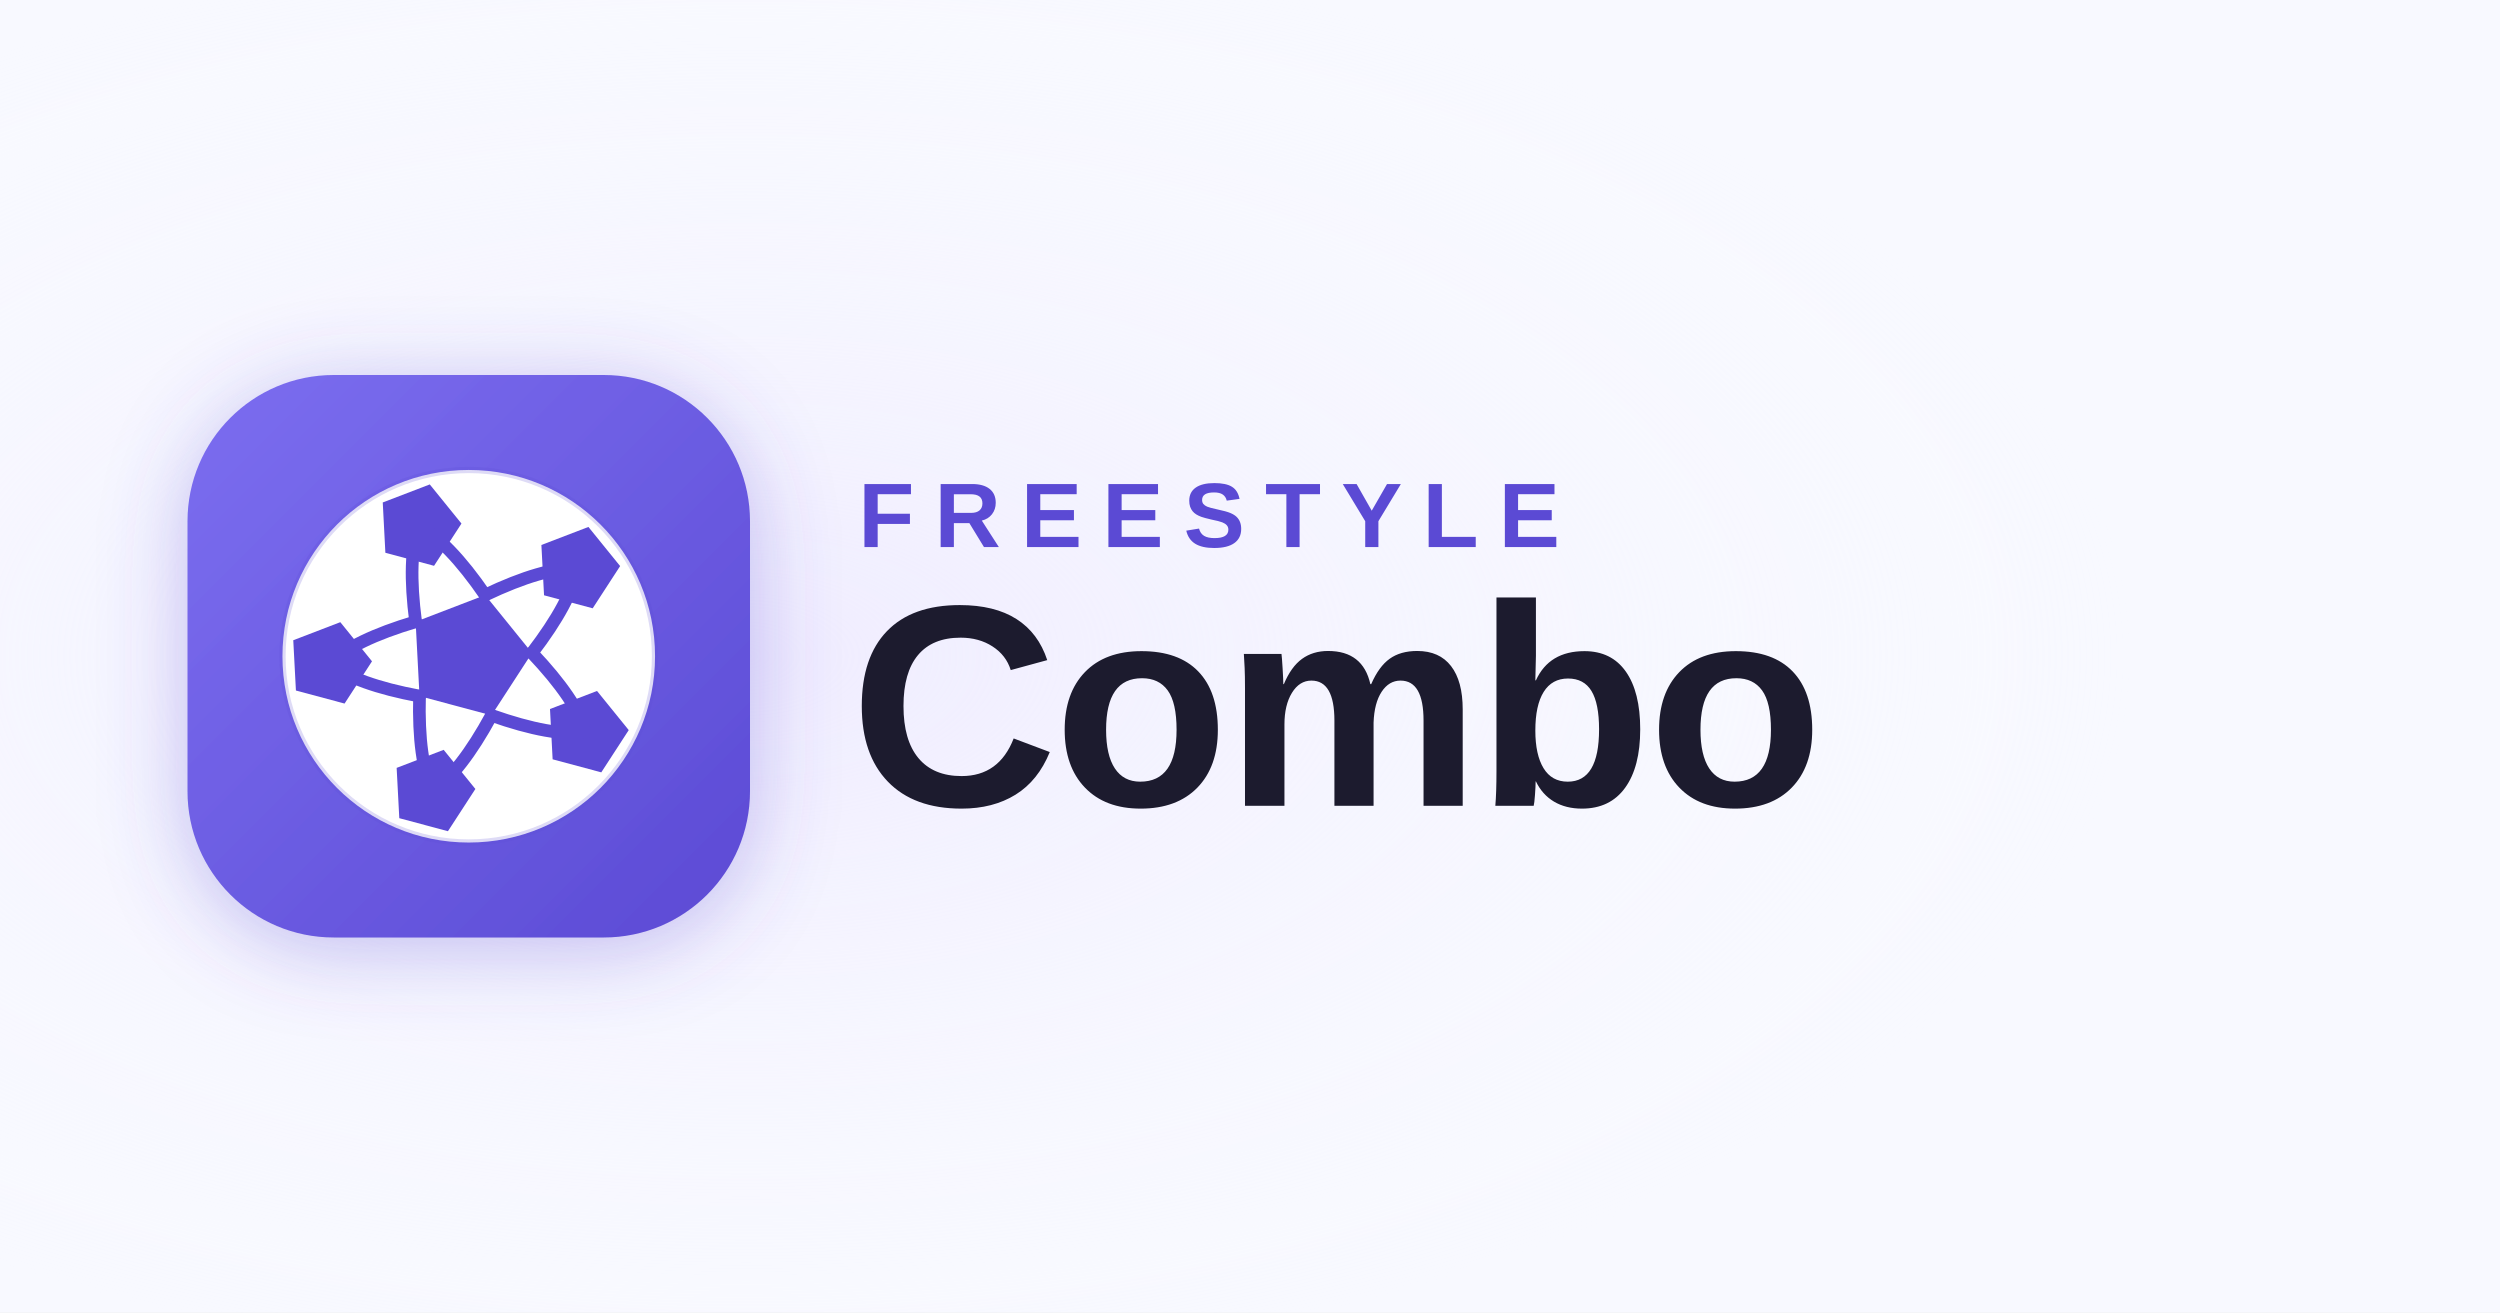
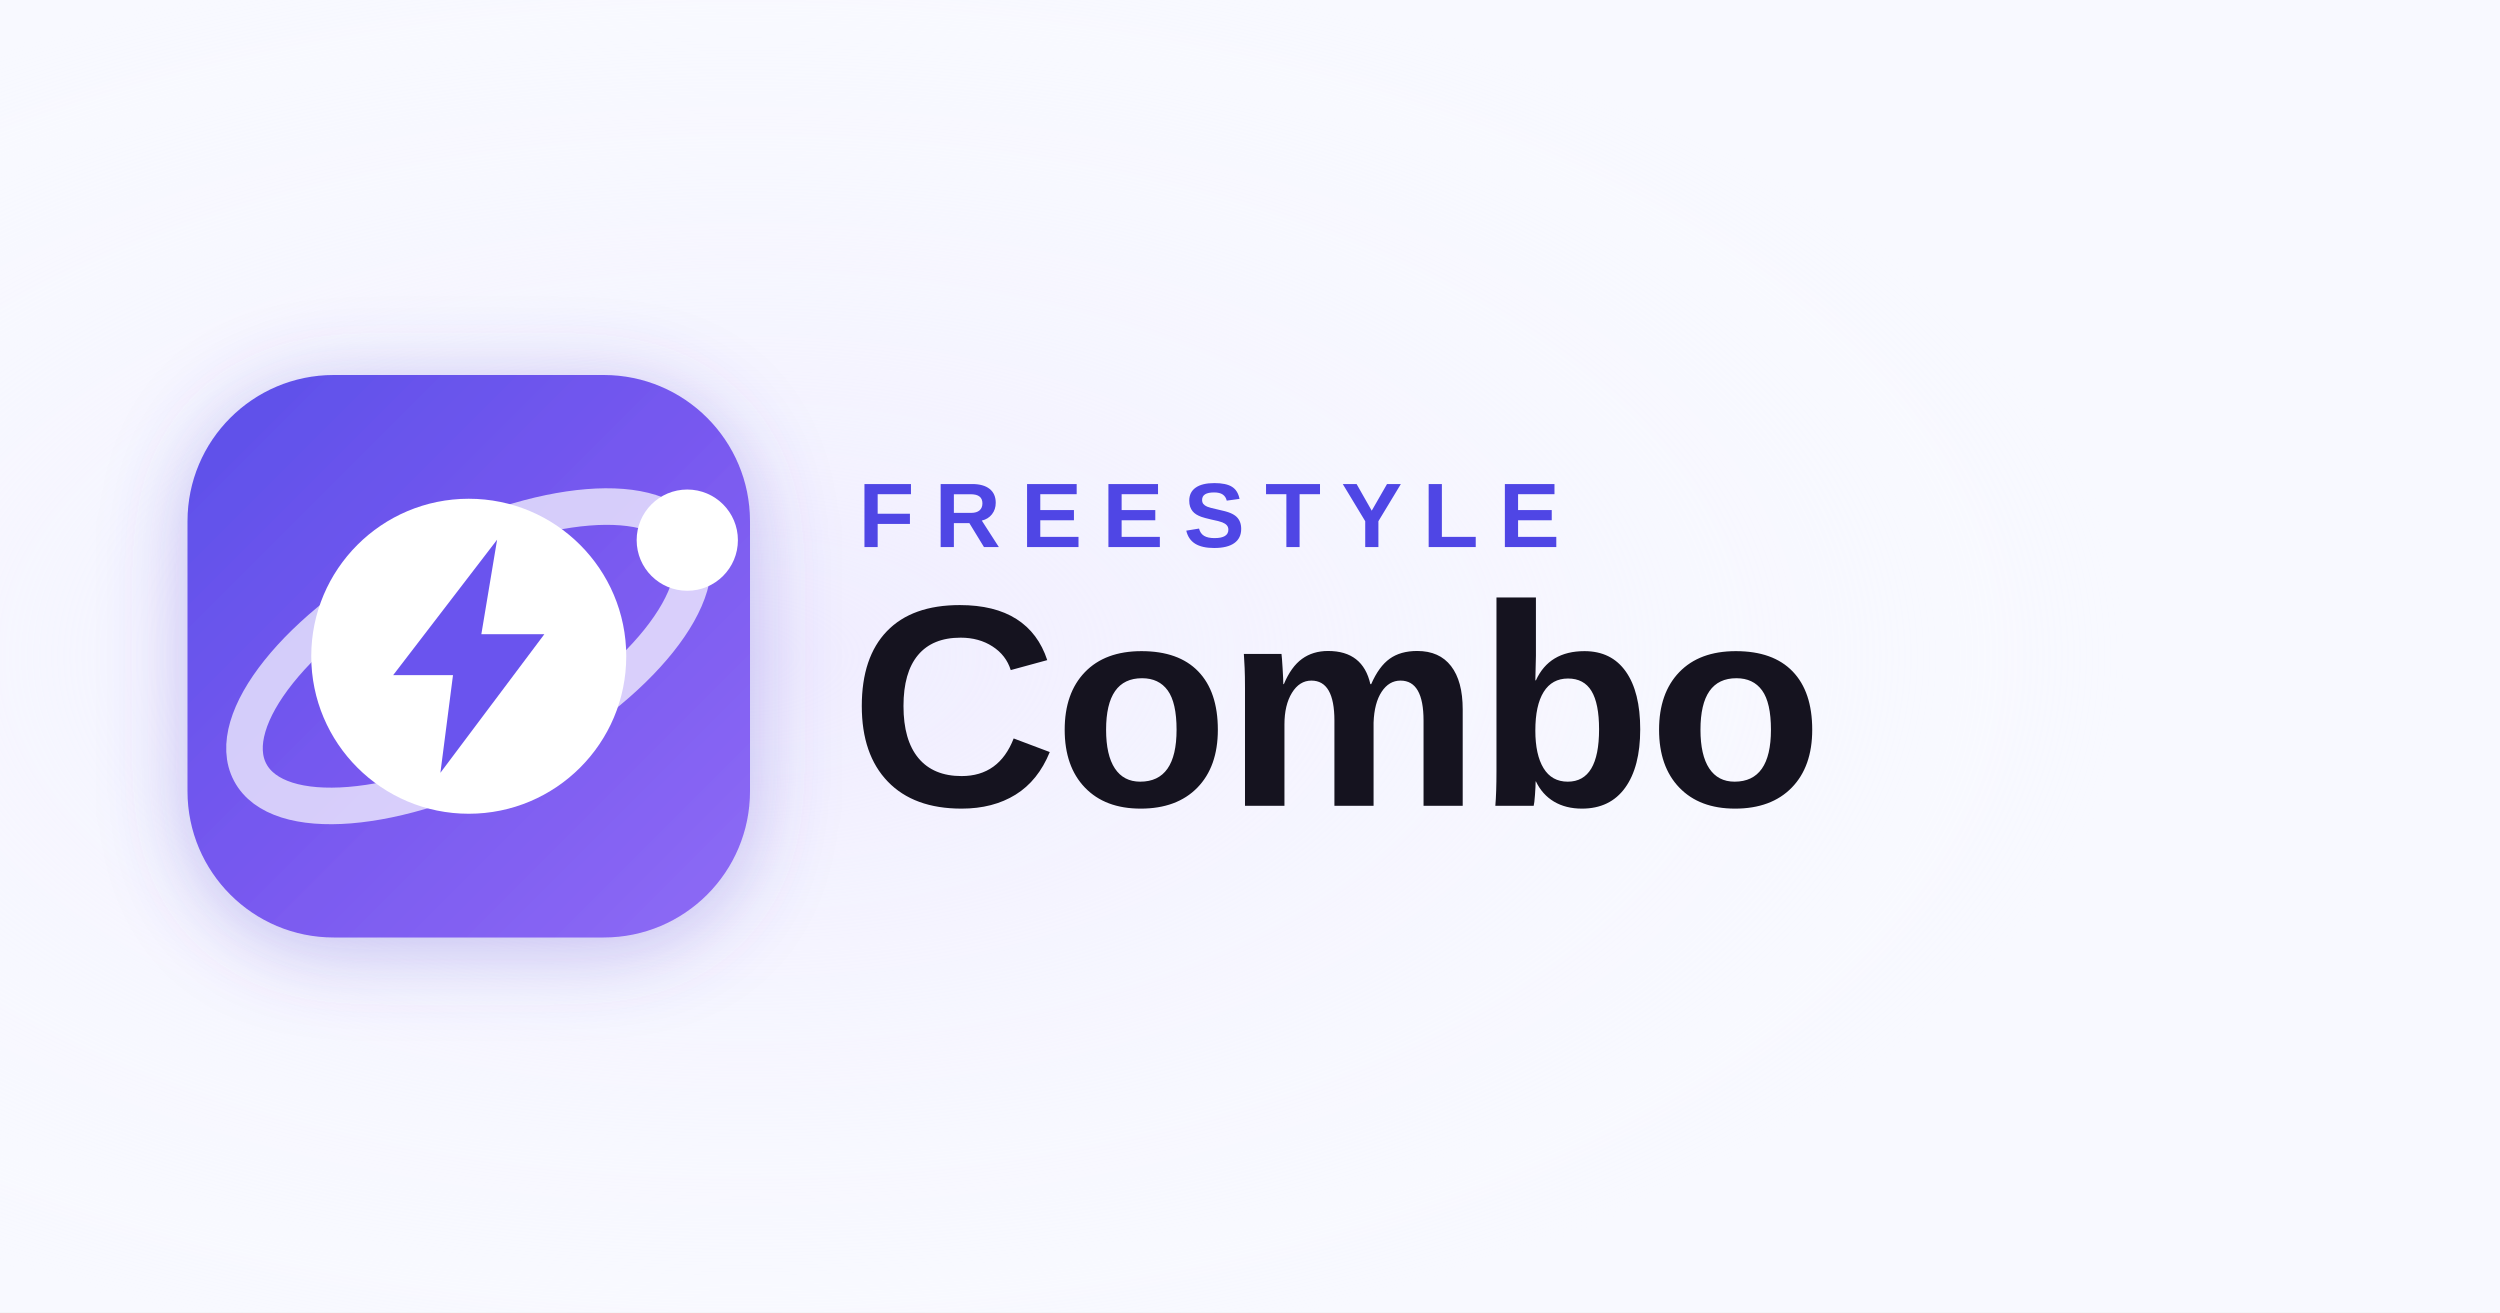
<svg xmlns="http://www.w3.org/2000/svg" viewBox="0 0 1200 630" width="1200" height="630">
  <defs>
    <linearGradient id="icon-bg" x1="0%" y1="0%" x2="100%" y2="100%">
-       <stop offset="0%" stop-color="#7C6EF0" />
-       <stop offset="100%" stop-color="#5B4AD4" />
+       <stop offset="0%" stop-color="#5B4FE9" />
+       <stop offset="55%" stop-color="#7A5AF0" />
+       <stop offset="100%" stop-color="#8E6BF5" />
    </linearGradient>
    <radialGradient id="glow" cx="30%" cy="50%" r="55%">
      <stop offset="0%" stop-color="#EEEAFF" stop-opacity="0.9" />
      <stop offset="100%" stop-color="#F8F9FF" stop-opacity="0" />
    </radialGradient>
-     <clipPath id="ball-clip">
-       <circle cx="97.20" cy="97.20" r="89.42" />
-     </clipPath>
  </defs>
  <rect width="1200" height="630" fill="#F8F9FF" />
  <rect width="1200" height="630" fill="url(#glow)" />
  <rect x="90" y="180" width="270" height="270" rx="70.2" fill="url(#icon-bg)" filter="drop-shadow(0 6px 20px #5B4AD455)" />
-   <g transform="translate(127.80, 217.80)">
-     <circle cx="97.20" cy="97.20" r="89.42" fill="white" />
-     <g clip-path="url(#ball-clip)">
-       <polygon points="154.64,35.13 169.86,53.92 156.69,74.19 133.34,67.94 132.07,43.79" fill="#5B4AD4" />
-       <polygon points="173.99,132.65 160.82,152.93 137.46,146.67 136.20,122.53 158.77,113.86" fill="#5B4AD4" />
-       <polygon points="87.21,181.18 63.86,174.93 62.59,150.78 85.16,142.12 100.38,160.91" fill="#5B4AD4" />
-       <polygon points="14.24,113.65 12.97,89.51 35.55,80.84 50.76,99.63 37.59,119.91" fill="#5B4AD4" />
-       <polygon points="55.92,23.38 78.49,14.72 93.70,33.51 80.54,53.79 57.18,47.53" fill="#5B4AD4" />
-       <polygon points="105.07,67.83 127.56,95.61 108.10,125.58 73.57,116.33 71.70,80.64" fill="#5B4AD4" />
-       <g fill="none">
-         <path d="M105.07,67.83 Q132.94,54.56 149.32,54.99" stroke="#5B4AD4" stroke-width="6.08" stroke-linecap="round" />
-         <path d="M105.07,67.83 Q87.57,42.40 73.16,34.59" stroke="#5B4AD4" stroke-width="6.08" stroke-linecap="round" />
-         <path d="M127.56,95.61 Q148.80,118.01 153.45,133.73" stroke="#5B4AD4" stroke-width="6.08" stroke-linecap="round" />
-         <path d="M127.56,95.61 Q146.34,71.11 149.32,54.99" stroke="#5B4AD4" stroke-width="6.08" stroke-linecap="round" />
-         <path d="M108.10,125.58 Q93.35,152.70 79.84,161.98" stroke="#5B4AD4" stroke-width="6.08" stroke-linecap="round" />
-         <path d="M108.10,125.58 Q137.20,135.87 153.45,133.73" stroke="#5B4AD4" stroke-width="6.08" stroke-linecap="round" />
-         <path d="M73.57,116.33 Q43.22,110.69 30.22,100.71" stroke="#5B4AD4" stroke-width="6.08" stroke-linecap="round" />
-         <path d="M73.57,116.33 Q72.78,147.19 79.84,161.98" stroke="#5B4AD4" stroke-width="6.08" stroke-linecap="round" />
-         <path d="M71.70,80.64 Q67.69,50.03 73.16,34.59" stroke="#5B4AD4" stroke-width="6.08" stroke-linecap="round" />
-         <path d="M71.70,80.64 Q42.11,89.43 30.22,100.71" stroke="#5B4AD4" stroke-width="6.08" stroke-linecap="round" />
-       </g>
-     </g>
-     <circle cx="97.20" cy="97.20" r="89.42" fill="none" stroke="#5B4AD4" stroke-width="3.04" opacity="0.2" />
+   <g transform="translate(90, 180) scale(2.7)">
+     <ellipse cx="50" cy="50" rx="44" ry="19" transform="rotate(-28 50 50)" fill="none" stroke="#fff" stroke-width="6.5" opacity=".7" />
+     <circle cx="50" cy="50" r="28" fill="#fff" />
+     <path d="M59 13L26 56h19l-4 31 33-44H54z" fill="#6A54EE" transform="translate(50 50) scale(.56) translate(-50 -50)" />
+     <circle cx="88.85" cy="29.36" r="9" fill="#fff" />
  </g>
-   <text x="412" y="262.6" font-family="'Helvetica Neue', Arial, sans-serif" font-size="44" font-weight="600" fill="#5B4AD4" letter-spacing="9.7" text-anchor="start">FREESTYLE</text>
-   <text x="408.0" y="386.8" font-family="'Helvetica Neue', Arial, sans-serif" font-size="138" font-weight="800" fill="#1C1B2E" letter-spacing="-2" text-anchor="start">Combo</text>
+   <text x="412" y="262.6" font-family="'Helvetica Neue', Arial, sans-serif" font-size="44" font-weight="600" fill="#4F46E5" letter-spacing="9.7" text-anchor="start">FREESTYLE</text>
+   <text x="408.0" y="386.8" font-family="'Helvetica Neue', Arial, sans-serif" font-size="138" font-weight="800" fill="#15131F" letter-spacing="-2" text-anchor="start">Combo</text>
</svg>
